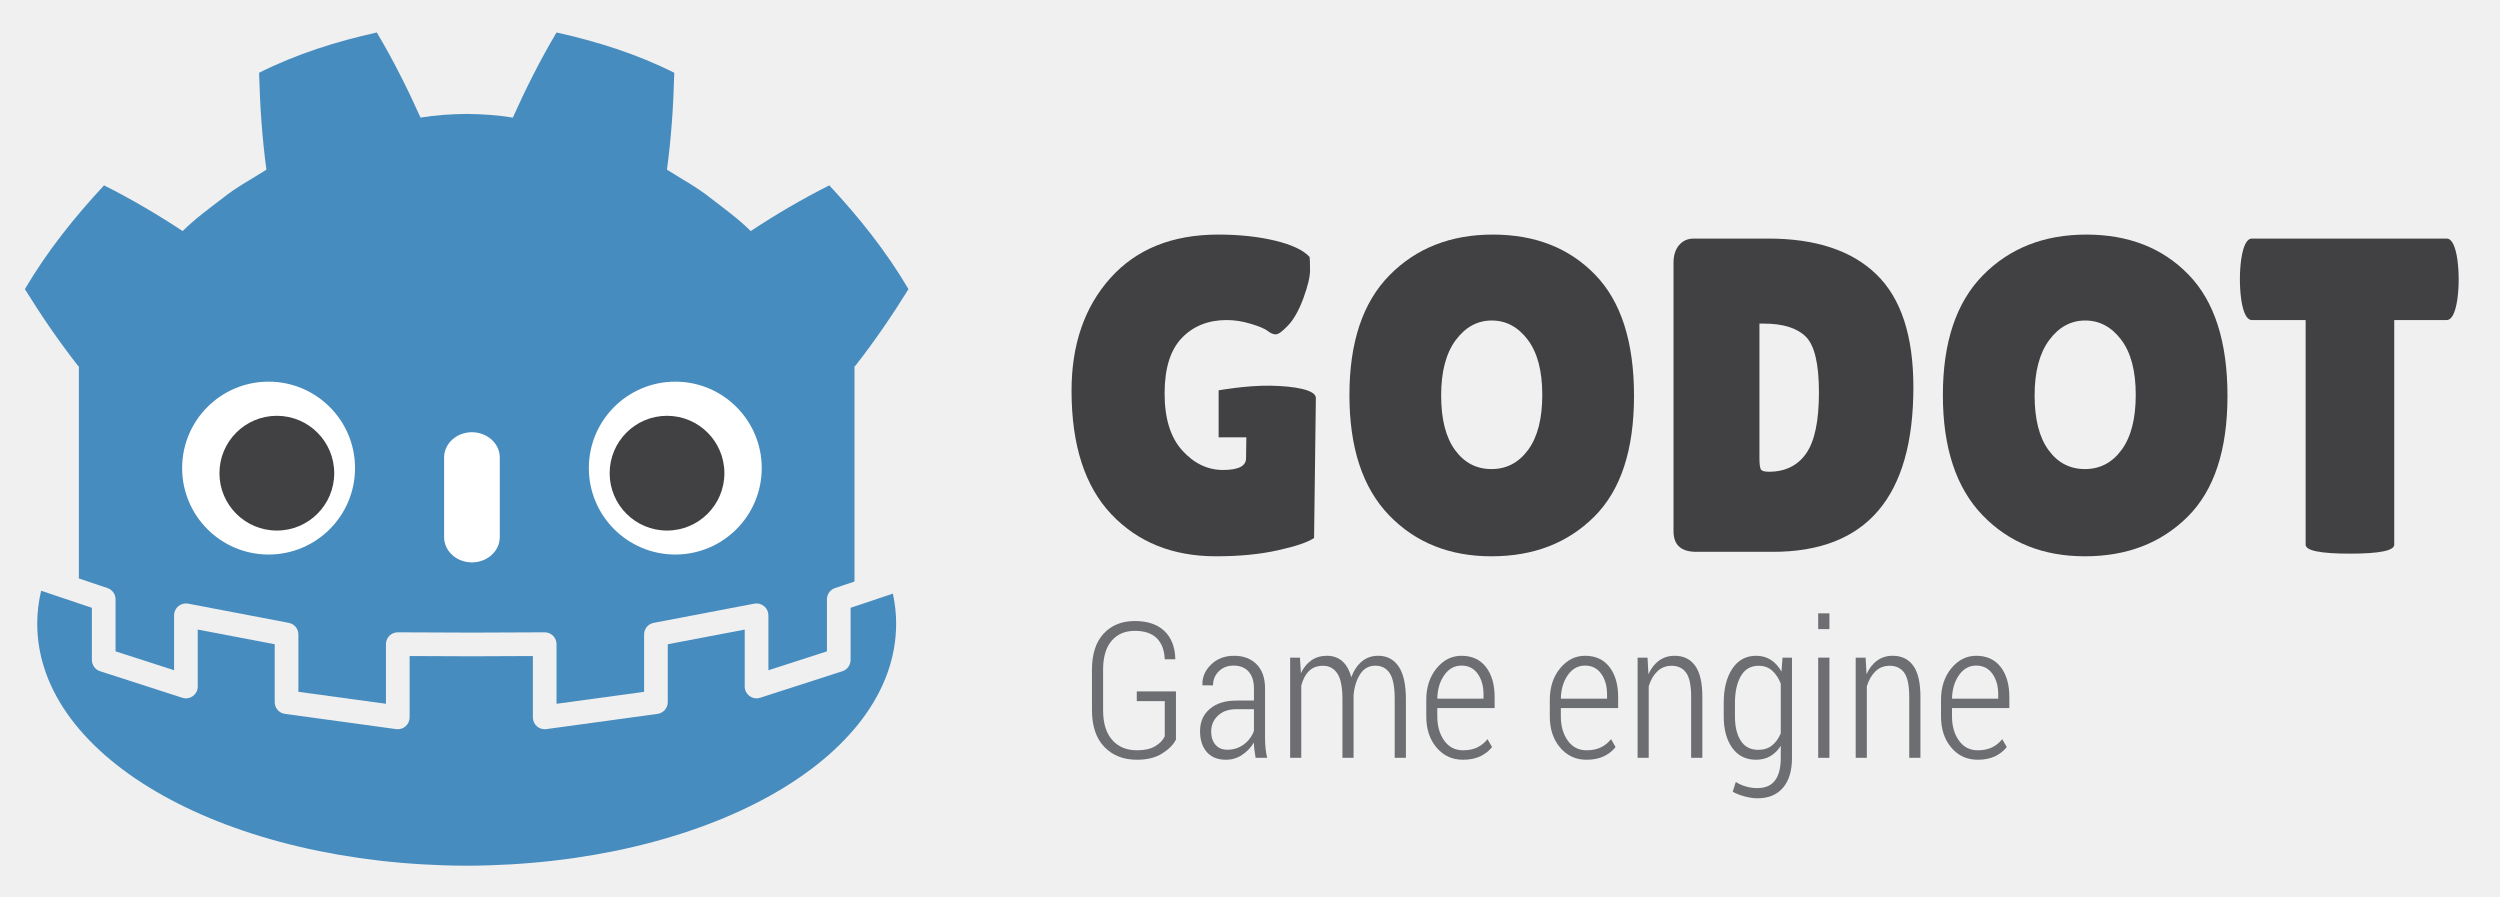
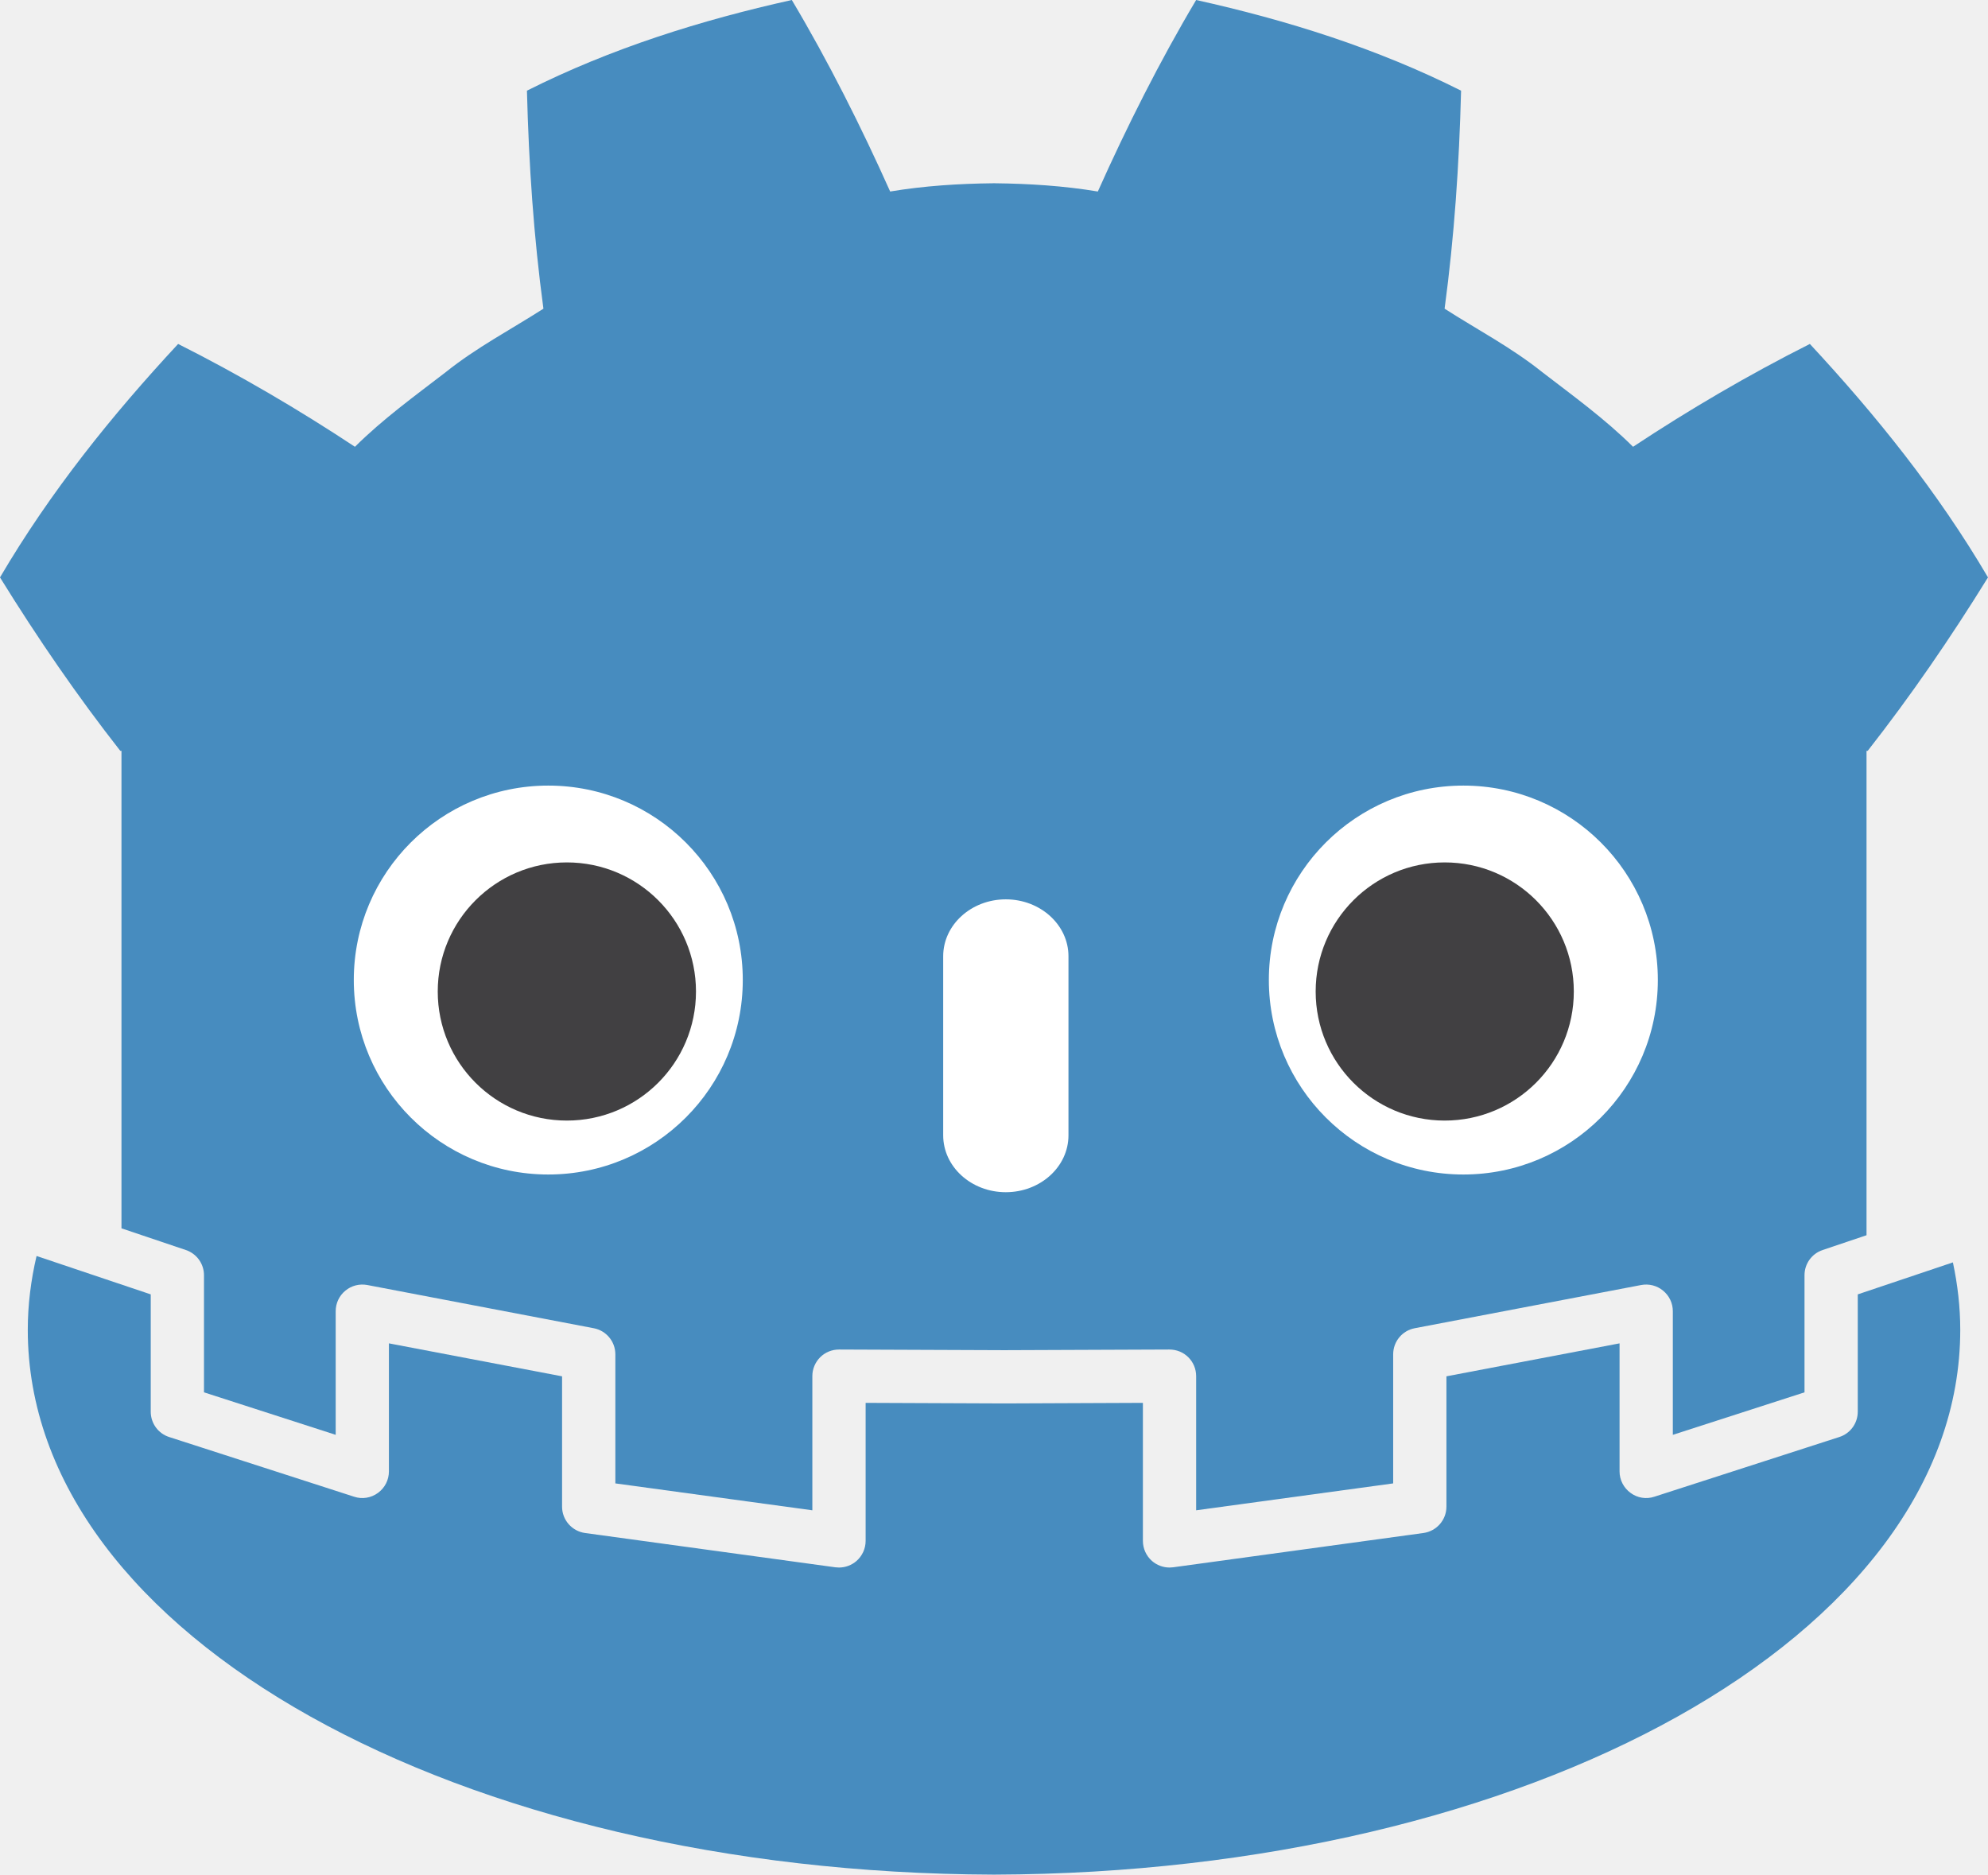
- <svg xmlns="http://www.w3.org/2000/svg" viewBox="0 0 236.275 84.688" height="84.688" width="236.275" xml:space="preserve" version="1.1" id="svg3336">
+ <svg xmlns="http://www.w3.org/2000/svg" viewBox="0 0 83.509 78.749" height="78.749" width="83.509" xml:space="preserve" version="1.1" id="svg3336">
  <defs id="defs3340">
    <clipPath id="clipPath3350" clipPathUnits="userSpaceOnUse">
-       <path id="path3352" d="m 0,67.75 189.02,0 L 189.02,0 0,0 0,67.75 Z" />
+       <path id="path3352" d="m 0,67.75 189.02,0 L 189.02,0 0,0 0,67.75 z" />
    </clipPath>
  </defs>
-   <g transform="matrix(1.25,0,0,-1.25,0,84.6875)" id="g3344">
+   <g transform="matrix(1.25,0,0,-1.25,-2.351752,81.61813)" id="g3344">
    <g id="g3346">
      <g clip-path="url(#clipPath3350)" id="g3348">
-         <g transform="translate(112.7847,43.5176)" id="g3354">
-           <path id="path3356" style="fill:#414042;fill-opacity:1;fill-rule:nonzero;stroke:none" d="m 0,0 c -1.082,0 -1.989,-0.497 -2.724,-1.488 -0.732,-0.992 -1.099,-2.385 -1.099,-4.177 0,-1.796 0.349,-3.171 1.05,-4.129 0.699,-0.961 1.617,-1.439 2.756,-1.439 1.139,0 2.064,0.484 2.775,1.457 0.71,0.968 1.066,2.355 1.066,4.161 0,1.803 -0.367,3.192 -1.1,4.162 C 1.992,-0.484 1.083,0 0,0 m -0.017,-17.828 c -3.168,0 -5.752,1.037 -7.749,3.11 -1.994,2.075 -2.991,5.104 -2.991,9.084 0,3.984 1.008,6.999 3.027,9.053 2.018,2.051 4.624,3.077 7.815,3.077 3.191,0 5.769,-1.008 7.73,-3.029 1.964,-2.018 2.945,-5.076 2.945,-9.167 0,-4.094 -1.004,-7.139 -3.012,-9.137 -2.008,-1.994 -4.595,-2.991 -7.765,-2.991" />
-         </g>
-         <g transform="translate(133.0269,43.2832)" id="g3358">
-           <path id="path3360" style="fill:#414042;fill-opacity:1;fill-rule:nonzero;stroke:none" d="m 0,0 0,-10.119 c 0,-0.473 0.035,-0.771 0.103,-0.896 0.066,-0.124 0.27,-0.186 0.607,-0.186 1.242,0 2.183,0.464 2.826,1.388 0.645,0.924 0.964,2.462 0.964,4.617 0,2.155 -0.334,3.559 -0.997,4.212 C 2.837,-0.33 1.782,0 0.338,0 L 0,0 Z m -6.495,-15.7 0,20.298 c 0,0.564 0.14,1.009 0.423,1.34 0.281,0.325 0.648,0.49 1.1,0.49 l 5.65,0 c 3.586,0 6.309,-0.905 8.168,-2.709 1.862,-1.804 2.794,-4.645 2.794,-8.525 0,-8.3 -3.543,-12.45 -10.625,-12.45 l -5.785,0 c -1.149,0 -1.725,0.518 -1.725,1.556" />
-         </g>
-         <g transform="translate(157.6558,43.5176)" id="g3362">
-           <path id="path3364" style="fill:#414042;fill-opacity:1;fill-rule:nonzero;stroke:none" d="m 0,0 c -1.083,0 -1.991,-0.497 -2.726,-1.488 -0.731,-0.992 -1.097,-2.385 -1.097,-4.177 0,-1.796 0.35,-3.171 1.049,-4.129 0.698,-0.961 1.617,-1.439 2.756,-1.439 1.14,0 2.065,0.484 2.775,1.457 0.711,0.968 1.067,2.355 1.067,4.161 0,1.803 -0.367,3.192 -1.1,4.162 C 1.99,-0.484 1.083,0 0,0 m -0.018,-17.828 c -3.169,0 -5.751,1.037 -7.746,3.11 -1.997,2.075 -2.995,5.104 -2.995,9.084 0,3.984 1.009,6.999 3.027,9.053 2.02,2.051 4.624,3.077 7.817,3.077 3.192,0 5.768,-1.008 7.73,-3.029 1.963,-2.018 2.944,-5.076 2.944,-9.167 0,-4.094 -1.004,-7.139 -3.012,-9.137 -2.007,-1.994 -4.596,-2.991 -7.765,-2.991" />
-         </g>
-         <g transform="translate(181.0239,26.5664)" id="g3366">
-           <path id="path3368" style="fill:#414042;fill-opacity:1;fill-rule:nonzero;stroke:none" d="m 0,0 c 0,-0.448 -1.115,-0.676 -3.349,-0.676 -2.232,0 -3.35,0.228 -3.35,0.676 l 0,16.985 -4.059,0 c -0.384,0 -0.655,0.518 -0.812,1.558 -0.068,0.495 -0.1,1.002 -0.1,1.521 0,0.517 0.032,1.026 0.1,1.522 0.157,1.037 0.428,1.559 0.812,1.559 l 14.717,0 c 0.383,0 0.653,-0.522 0.812,-1.559 0.067,-0.496 0.101,-1.005 0.101,-1.522 0,-0.519 -0.034,-1.026 -0.101,-1.521 C 4.612,17.503 4.342,16.985 3.959,16.985 L 0,16.985 0,0 Z" />
-         </g>
-         <g transform="translate(96.0444,38.5889)" id="g3370">
-           <path id="path3372" style="fill:#414042;fill-opacity:1;fill-rule:nonzero;stroke:none" d="m 0,0 c -1.821,0.028 -3.906,-0.352 -3.906,-0.352 l 0,-3.554 2.096,0 -0.023,-1.585 c 0,-0.587 -0.582,-0.882 -1.743,-0.882 -1.162,0 -2.188,0.492 -3.078,1.474 -0.893,0.982 -1.337,2.419 -1.337,4.311 0,1.897 0.434,3.295 1.303,4.197 0.866,0.902 2.002,1.354 3.399,1.354 0.587,0 1.195,-0.095 1.827,-0.288 0.632,-0.192 1.055,-0.371 1.27,-0.539 0.214,-0.173 0.417,-0.255 0.609,-0.255 0.191,0 0.501,0.223 0.929,0.676 0.429,0.451 0.813,1.134 1.152,2.046 0.337,0.916 0.506,1.618 0.506,2.116 0,0.494 -0.01,0.835 -0.032,1.014 -0.474,0.519 -1.348,0.93 -2.624,1.236 -1.273,0.304 -2.7,0.456 -4.279,0.456 -3.474,0 -6.191,-1.094 -8.153,-3.281 -1.963,-2.189 -2.943,-5.03 -2.943,-8.527 0,-4.105 1.003,-7.218 3.008,-9.338 2.01,-2.12 4.648,-3.178 7.919,-3.178 1.759,0 3.321,0.151 4.684,0.456 1.366,0.303 2.274,0.615 2.726,0.93 L 3.445,-0.926 C 3.445,-0.311 1.821,-0.031 0,0" />
-         </g>
-         <g transform="translate(88.9126,11.8398)" id="g3374">
-           <path id="path3376" style="fill:#6d6e71;fill-opacity:1;fill-rule:nonzero;stroke:none" d="m 0,0 c -0.187,-0.384 -0.531,-0.735 -1.034,-1.054 -0.502,-0.32 -1.14,-0.479 -1.915,-0.479 -1.022,0 -1.844,0.322 -2.469,0.973 -0.622,0.647 -0.934,1.579 -0.934,2.794 l 0,3.032 c 0,1.189 0.294,2.101 0.883,2.738 0.588,0.632 1.376,0.952 2.359,0.952 0.962,0 1.707,-0.253 2.234,-0.753 C -0.35,7.701 -0.074,7 -0.05,6.104 l -0.013,-0.04 -0.785,0 C -0.876,6.751 -1.075,7.28 -1.45,7.654 -1.823,8.025 -2.377,8.213 -3.11,8.213 -3.851,8.213 -4.438,7.962 -4.868,7.459 -5.296,6.957 -5.51,6.229 -5.51,5.273 l 0,-3.048 c 0,-0.992 0.231,-1.747 0.693,-2.268 0.461,-0.517 1.083,-0.775 1.868,-0.775 0.574,0 1.034,0.101 1.379,0.309 0.346,0.205 0.587,0.455 0.722,0.752 l 0,2.655 -2.115,0 0,0.739 L 0,3.637 0,0 Z" />
-         </g>
-         <g transform="translate(92.7988,11.0645)" id="g3378">
-           <path id="path3380" style="fill:#6d6e71;fill-opacity:1;fill-rule:nonzero;stroke:none" d="m 0,0 c 0.465,0 0.88,0.132 1.242,0.4 0.362,0.27 0.616,0.611 0.767,1.026 l 0,1.638 -1.346,0 C 0.091,3.064 -0.368,2.902 -0.711,2.578 -1.055,2.256 -1.225,1.854 -1.225,1.375 -1.225,0.971 -1.119,0.639 -0.903,0.383 -0.688,0.126 -0.387,0 0,0 M 2.135,-0.611 C 2.093,-0.349 2.06,-0.136 2.04,0.031 2.02,0.201 2.009,0.37 2.009,0.542 1.779,0.166 1.483,-0.146 1.116,-0.39 0.75,-0.636 0.343,-0.758 -0.105,-0.758 c -0.627,0 -1.109,0.195 -1.45,0.583 -0.34,0.391 -0.511,0.917 -0.511,1.581 0,0.702 0.247,1.266 0.741,1.684 0.494,0.418 1.166,0.627 2.011,0.627 l 1.323,0 0,0.93 C 2.009,5.183 1.873,5.604 1.604,5.909 1.331,6.21 0.954,6.362 0.468,6.362 0.017,6.362 -0.356,6.219 -0.649,5.928 -0.94,5.639 -1.085,5.285 -1.085,4.864 l -0.786,0.007 -0.014,0.041 c -0.022,0.571 0.194,1.076 0.65,1.524 0.454,0.446 1.036,0.668 1.745,0.668 0.701,0 1.265,-0.213 1.696,-0.638 0.428,-0.429 0.643,-1.04 0.643,-1.835 l 0,-3.715 c 0,-0.27 0.012,-0.533 0.036,-0.784 0.024,-0.254 0.063,-0.499 0.125,-0.743 l -0.875,0 z" />
-         </g>
-         <g transform="translate(98.2871,18.0273)" id="g3382">
-           <path id="path3384" style="fill:#6d6e71;fill-opacity:1;fill-rule:nonzero;stroke:none" d="m 0,0 0.072,-1.176 c 0.199,0.421 0.466,0.745 0.796,0.976 0.332,0.227 0.722,0.341 1.171,0.341 0.457,0 0.843,-0.133 1.154,-0.403 0.311,-0.268 0.541,-0.675 0.687,-1.22 0.186,0.503 0.451,0.902 0.794,1.19 0.343,0.289 0.759,0.433 1.242,0.433 0.664,0 1.179,-0.269 1.544,-0.807 0.367,-0.539 0.55,-1.366 0.55,-2.483 l 0,-4.425 -0.846,0 0,4.439 c 0,0.929 -0.128,1.583 -0.378,1.959 -0.252,0.377 -0.612,0.567 -1.078,0.567 -0.491,0 -0.874,-0.207 -1.149,-0.628 C 4.285,-1.658 4.116,-2.185 4.054,-2.82 l 0,-0.197 0,-4.557 -0.842,0 0,4.434 c 0,0.908 -0.127,1.557 -0.387,1.945 -0.259,0.387 -0.619,0.58 -1.081,0.58 -0.442,0 -0.8,-0.135 -1.068,-0.403 C 0.407,-1.286 0.215,-1.654 0.099,-2.121 l 0,-5.453 -0.841,0 0,7.574 L 0,0 Z" />
-         </g>
-         <g transform="translate(110.499,17.4268)" id="g3386">
-           <path id="path3388" style="fill:#6d6e71;fill-opacity:1;fill-rule:nonzero;stroke:none" d="m 0,0 c -0.527,0 -0.959,-0.24 -1.299,-0.72 -0.339,-0.481 -0.514,-1.074 -0.529,-1.781 l 3.495,0 0,0.324 c 0,0.625 -0.147,1.146 -0.441,1.559 C 0.931,-0.205 0.523,0 0,0 m 0.119,-7.12 c -0.817,0 -1.485,0.307 -2.003,0.921 -0.517,0.612 -0.777,1.395 -0.777,2.349 l 0,1.258 c 0,0.956 0.26,1.753 0.78,2.387 0.521,0.631 1.147,0.946 1.881,0.946 0.793,0 1.408,-0.281 1.847,-0.845 0.44,-0.566 0.66,-1.326 0.66,-2.279 l 0,-0.831 -4.335,0 0,-0.63 c 0,-0.733 0.176,-1.344 0.525,-1.831 0.35,-0.488 0.826,-0.73 1.422,-0.73 0.414,0 0.775,0.073 1.075,0.217 0.301,0.147 0.558,0.353 0.773,0.624 L 2.311,-6.16 C 2.083,-6.45 1.786,-6.685 1.424,-6.858 1.063,-7.031 0.627,-7.12 0.119,-7.12" />
-         </g>
-         <g transform="translate(119.8403,17.4268)" id="g3390">
-           <path id="path3392" style="fill:#6d6e71;fill-opacity:1;fill-rule:nonzero;stroke:none" d="m 0,0 c -0.528,0 -0.962,-0.24 -1.301,-0.72 -0.337,-0.481 -0.513,-1.074 -0.528,-1.781 l 3.495,0 0,0.324 c 0,0.625 -0.146,1.146 -0.442,1.559 C 0.93,-0.205 0.522,0 0,0 m 0.118,-7.12 c -0.817,0 -1.484,0.307 -2.001,0.921 -0.52,0.612 -0.78,1.395 -0.78,2.349 l 0,1.258 c 0,0.956 0.262,1.753 0.78,2.387 C -1.36,0.426 -0.734,0.741 0,0.741 0.792,0.741 1.409,0.46 1.847,-0.104 2.286,-0.67 2.505,-1.43 2.505,-2.383 l 0,-0.831 -4.334,0 0,-0.63 c 0,-0.733 0.176,-1.344 0.527,-1.831 0.348,-0.488 0.822,-0.73 1.42,-0.73 0.416,0 0.775,0.073 1.074,0.217 0.302,0.147 0.559,0.353 0.776,0.624 L 2.31,-6.16 C 2.081,-6.45 1.786,-6.685 1.423,-6.858 1.063,-7.031 0.627,-7.12 0.118,-7.12" />
-         </g>
-         <g transform="translate(124.5659,18.0273)" id="g3394">
-           <path id="path3396" style="fill:#6d6e71;fill-opacity:1;fill-rule:nonzero;stroke:none" d="m 0,0 0.069,-1.252 c 0.202,0.444 0.469,0.789 0.804,1.029 0.332,0.242 0.723,0.364 1.172,0.364 0.677,0 1.196,-0.25 1.556,-0.753 0.363,-0.502 0.544,-1.283 0.544,-2.341 l 0,-4.621 -0.847,0 0,4.613 c 0,0.865 -0.127,1.47 -0.379,1.82 -0.251,0.351 -0.619,0.526 -1.098,0.526 -0.43,0 -0.791,-0.14 -1.08,-0.424 C 0.451,-1.32 0.234,-1.695 0.09,-2.168 l 0,-5.406 -0.84,0 L -0.75,0 0,0 Z" />
-         </g>
-         <g transform="translate(131.1768,13.5771)" id="g3398">
-           <path id="path3400" style="fill:#6d6e71;fill-opacity:1;fill-rule:nonzero;stroke:none" d="m 0,0 c 0,-0.769 0.146,-1.38 0.441,-1.835 0.292,-0.459 0.736,-0.686 1.33,-0.686 0.406,0 0.748,0.109 1.029,0.331 0.28,0.221 0.501,0.53 0.664,0.921 l 0,3.752 C 3.307,2.887 3.091,3.213 2.818,3.464 2.545,3.711 2.2,3.835 1.785,3.835 1.193,3.835 0.746,3.577 0.448,3.06 0.149,2.541 0,1.865 0,1.035 L 0,0 Z m -0.849,1.035 c 0,1.073 0.217,1.936 0.652,2.585 0.432,0.647 1.033,0.971 1.8,0.971 0.425,0 0.798,-0.104 1.117,-0.312 C 3.039,4.075 3.303,3.776 3.515,3.396 l 0.082,1.054 0.714,0 0,-7.581 c 0,-0.971 -0.226,-1.723 -0.678,-2.255 -0.452,-0.53 -1.095,-0.799 -1.926,-0.799 -0.298,0 -0.619,0.047 -0.962,0.138 -0.344,0.091 -0.648,0.21 -0.915,0.359 l 0.233,0.739 c 0.227,-0.148 0.481,-0.262 0.763,-0.342 0.279,-0.083 0.568,-0.123 0.867,-0.123 0.602,0 1.049,0.193 1.337,0.579 0.289,0.391 0.434,0.956 0.434,1.704 l 0,0.916 C 3.25,-2.556 2.986,-2.817 2.673,-2.998 2.362,-3.18 1.998,-3.271 1.588,-3.271 c -0.761,0 -1.358,0.298 -1.789,0.894 -0.431,0.595 -0.648,1.388 -0.648,2.377 l 0,1.035 z" />
-         </g>
-         <path id="path3402" style="fill:#6d6e71;fill-opacity:1;fill-rule:nonzero;stroke:none" d="m 138.318,10.453 -0.848,0 0,7.574 0.848,0 0,-7.574 z m 0,9.731 -0.848,0 0,1.193 0.848,0 0,-1.193 z" />
-         <g transform="translate(141.0552,18.0273)" id="g3404">
-           <path id="path3406" style="fill:#6d6e71;fill-opacity:1;fill-rule:nonzero;stroke:none" d="m 0,0 0.069,-1.252 c 0.202,0.444 0.468,0.789 0.803,1.029 0.334,0.242 0.725,0.364 1.173,0.364 0.677,0 1.197,-0.25 1.558,-0.753 0.363,-0.502 0.542,-1.283 0.542,-2.341 l 0,-4.621 -0.847,0 0,4.613 c 0,0.865 -0.127,1.47 -0.378,1.82 -0.253,0.351 -0.618,0.526 -1.099,0.526 -0.43,0 -0.79,-0.14 -1.079,-0.424 C 0.453,-1.32 0.235,-1.695 0.092,-2.168 l 0,-5.406 -0.842,0 L -0.75,0 0,0 Z" />
-         </g>
-         <g transform="translate(149.4155,17.4268)" id="g3408">
-           <path id="path3410" style="fill:#6d6e71;fill-opacity:1;fill-rule:nonzero;stroke:none" d="m 0,0 c -0.528,0 -0.961,-0.24 -1.299,-0.72 -0.338,-0.481 -0.514,-1.074 -0.53,-1.781 l 3.495,0 0,0.324 c 0,0.625 -0.145,1.146 -0.44,1.559 C 0.932,-0.205 0.523,0 0,0 m 0.12,-7.12 c -0.819,0 -1.486,0.307 -2.002,0.921 -0.518,0.612 -0.778,1.395 -0.778,2.349 l 0,1.258 c 0,0.956 0.26,1.753 0.78,2.387 0.521,0.631 1.148,0.946 1.88,0.946 0.793,0 1.41,-0.281 1.85,-0.845 0.438,-0.566 0.657,-1.326 0.657,-2.279 l 0,-0.831 -4.336,0 0,-0.63 c 0,-0.733 0.177,-1.344 0.527,-1.831 0.349,-0.488 0.823,-0.73 1.422,-0.73 0.414,0 0.773,0.073 1.072,0.217 0.304,0.147 0.56,0.353 0.777,0.624 L 2.313,-6.16 C 2.082,-6.45 1.787,-6.685 1.425,-6.858 1.064,-7.031 0.628,-7.12 0.12,-7.12" />
-         </g>
+         <g transform="translate(112.7847,43.5176)" id="g3354" />
+         <g transform="translate(133.0269,43.2832)" id="g3358" />
+         <g transform="translate(157.6558,43.5176)" id="g3362" />
+         <g transform="translate(181.0239,26.5664)" id="g3366" />
+         <g transform="translate(96.0444,38.5889)" id="g3370" />
+         <g transform="translate(88.9126,11.8398)" id="g3374" />
+         <g transform="translate(92.7988,11.0645)" id="g3378" />
+         <g transform="translate(98.2871,18.0273)" id="g3382" />
+         <g transform="translate(110.499,17.4268)" id="g3386" />
+         <g transform="translate(119.8403,17.4268)" id="g3390" />
+         <g transform="translate(124.5659,18.0273)" id="g3394" />
+         <g transform="translate(131.1768,13.5771)" id="g3398" />
+         <g transform="translate(141.0552,18.0273)" id="g3404" />
+         <g transform="translate(149.4155,17.4268)" id="g3408" />
        <g transform="translate(64.312,21.7949)" id="g3412">
-           <path id="path3414" style="fill:#478cbf;fill-opacity:1;fill-rule:nonzero;stroke:none" d="m 0,0 0,-3.942 c 0,-0.39 -0.25,-0.734 -0.621,-0.852 L -6.835,-6.8 c -0.273,-0.091 -0.57,-0.042 -0.8,0.128 -0.232,0.168 -0.37,0.437 -0.37,0.721 l 0,4.305 -5.818,-1.108 0,-4.381 c 0,-0.447 -0.332,-0.824 -0.775,-0.885 l -8.41,-1.152 c -0.039,-0.003 -0.081,-0.008 -0.121,-0.008 -0.214,0 -0.424,0.078 -0.588,0.22 -0.195,0.172 -0.306,0.416 -0.306,0.676 l 0,4.638 -4.341,-0.018 0,-10e-4 -0.318,10e-4 -0.319,-10e-4 0,10e-4 -4.34,0.018 0,-4.638 c 0,-0.26 -0.112,-0.504 -0.307,-0.676 -0.164,-0.142 -0.374,-0.22 -0.587,-0.22 -0.041,0 -0.082,0.005 -0.123,0.008 l -8.41,1.152 c -0.442,0.061 -0.774,0.438 -0.774,0.885 l 0,4.381 -5.819,1.108 0,-4.305 c 0,-0.284 -0.137,-0.553 -0.368,-0.721 -0.232,-0.17 -0.529,-0.219 -0.802,-0.128 l -6.215,2.006 c -0.369,0.118 -0.619,0.462 -0.619,0.852 l 0,3.942 -3.837,1.29 c -0.19,-0.811 -0.295,-1.642 -0.295,-2.481 0,-10.301 14.512,-18.252 32.448,-18.309 l 0.022,0 0.023,0 c 17.936,0.057 32.448,8.008 32.448,18.309 0,0.766 -0.088,1.521 -0.247,2.266 L 0,0 Z" />
+           <path id="path3414" style="fill:#478cbf;fill-opacity:1;fill-rule:nonzero;stroke:none" d="m 0,0 0,-3.942 c 0,-0.39 -0.25,-0.734 -0.621,-0.852 L -6.835,-6.8 c -0.273,-0.091 -0.57,-0.042 -0.8,0.128 -0.232,0.168 -0.37,0.437 -0.37,0.721 l 0,4.305 -5.818,-1.108 0,-4.381 c 0,-0.447 -0.332,-0.824 -0.775,-0.885 l -8.41,-1.152 c -0.039,-0.003 -0.081,-0.008 -0.121,-0.008 -0.214,0 -0.424,0.078 -0.588,0.22 -0.195,0.172 -0.306,0.416 -0.306,0.676 l 0,4.638 -4.341,-0.018 0,-10e-4 -0.318,10e-4 -0.319,-10e-4 0,10e-4 -4.34,0.018 0,-4.638 c 0,-0.26 -0.112,-0.504 -0.307,-0.676 -0.164,-0.142 -0.374,-0.22 -0.587,-0.22 -0.041,0 -0.082,0.005 -0.123,0.008 l -8.41,1.152 c -0.442,0.061 -0.774,0.438 -0.774,0.885 l 0,4.381 -5.819,1.108 0,-4.305 c 0,-0.284 -0.137,-0.553 -0.368,-0.721 -0.232,-0.17 -0.529,-0.219 -0.802,-0.128 l -6.215,2.006 c -0.369,0.118 -0.619,0.462 -0.619,0.852 l 0,3.942 -3.837,1.29 c -0.19,-0.811 -0.295,-1.642 -0.295,-2.481 0,-10.301 14.512,-18.252 32.448,-18.309 l 0.022,0 0.023,0 c 17.936,0.057 32.448,8.008 32.448,18.309 0,0.766 -0.088,1.521 -0.247,2.266 L 0,0 z" />
        </g>
        <g transform="translate(5.9634,40.0615)" id="g3416">
-           <path id="path3418" style="fill:#478cbf;fill-opacity:1;fill-rule:nonzero;stroke:none" d="m 0,0 0,-16.047 2.163,-0.729 c 0.364,-0.122 0.61,-0.462 0.61,-0.847 l 0,-3.936 4.426,-1.428 0,4.154 c 0,0.27 0.118,0.52 0.323,0.689 0.206,0.172 0.474,0.241 0.739,0.192 l 7.608,-1.452 c 0.422,-0.079 0.728,-0.448 0.728,-0.877 l 0,-4.338 6.62,-0.904 0,4.509 c 0,0.241 0.096,0.467 0.264,0.635 0.167,0.166 0.394,0.259 0.633,0.259 l 0.002,0 5.551,-0.022 5.549,0.022 c 0.245,-10e-4 0.468,-0.093 0.635,-0.259 0.169,-0.168 0.264,-0.394 0.264,-0.635 l 0,-4.509 6.621,0.904 0,4.338 c 0,0.429 0.304,0.798 0.726,0.877 l 7.609,1.452 c 0.262,0.049 0.533,-0.02 0.738,-0.192 0.205,-0.169 0.325,-0.419 0.325,-0.689 l 0,-4.154 4.425,1.428 0,3.936 c 0,0.385 0.245,0.725 0.609,0.847 l 1.475,0.497 0,16.279 0.04,0 c 1.437,1.834 2.767,3.767 4.042,5.828 -1.694,2.883 -3.768,5.459 -5.986,7.846 -2.057,-1.035 -4.055,-2.208 -5.942,-3.456 -0.944,0.938 -2.008,1.706 -3.052,2.509 -1.027,0.824 -2.183,1.428 -3.281,2.132 0.327,2.433 0.489,4.828 0.554,7.327 -2.831,1.424 -5.85,2.369 -8.903,3.047 -1.219,-2.048 -2.334,-4.267 -3.304,-6.436 -1.152,0.192 -2.309,0.264 -3.467,0.277 l 0,0.002 c -0.008,0 -0.015,-0.002 -0.022,-0.002 -0.008,0 -0.015,0.002 -0.022,0.002 l 0,-0.002 c -1.16,-0.013 -2.316,-0.085 -3.468,-0.277 -0.97,2.169 -2.084,4.388 -3.305,6.436 C 19.475,24.555 16.456,23.61 13.626,22.186 13.69,19.687 13.852,17.292 14.18,14.859 13.081,14.155 11.925,13.551 10.898,12.727 9.855,11.924 8.79,11.156 7.846,10.218 5.958,11.466 3.961,12.639 1.904,13.674 -0.314,11.287 -2.388,8.711 -4.082,5.828 -2.807,3.767 -1.477,1.834 -0.04,0 L 0,0 Z" />
+           <path id="path3418" style="fill:#478cbf;fill-opacity:1;fill-rule:nonzero;stroke:none" d="m 0,0 0,-16.047 2.163,-0.729 c 0.364,-0.122 0.61,-0.462 0.61,-0.847 l 0,-3.936 4.426,-1.428 0,4.154 c 0,0.27 0.118,0.52 0.323,0.689 0.206,0.172 0.474,0.241 0.739,0.192 l 7.608,-1.452 c 0.422,-0.079 0.728,-0.448 0.728,-0.877 l 0,-4.338 6.62,-0.904 0,4.509 c 0,0.241 0.096,0.467 0.264,0.635 0.167,0.166 0.394,0.259 0.633,0.259 l 0.002,0 5.551,-0.022 5.549,0.022 c 0.245,-10e-4 0.468,-0.093 0.635,-0.259 0.169,-0.168 0.264,-0.394 0.264,-0.635 l 0,-4.509 6.621,0.904 0,4.338 c 0,0.429 0.304,0.798 0.726,0.877 l 7.609,1.452 c 0.262,0.049 0.533,-0.02 0.738,-0.192 0.205,-0.169 0.325,-0.419 0.325,-0.689 l 0,-4.154 4.425,1.428 0,3.936 c 0,0.385 0.245,0.725 0.609,0.847 l 1.475,0.497 0,16.279 0.04,0 c 1.437,1.834 2.767,3.767 4.042,5.828 -1.694,2.883 -3.768,5.459 -5.986,7.846 -2.057,-1.035 -4.055,-2.208 -5.942,-3.456 -0.944,0.938 -2.008,1.706 -3.052,2.509 -1.027,0.824 -2.183,1.428 -3.281,2.132 0.327,2.433 0.489,4.828 0.554,7.327 -2.831,1.424 -5.85,2.369 -8.903,3.047 -1.219,-2.048 -2.334,-4.267 -3.304,-6.436 -1.152,0.192 -2.309,0.264 -3.467,0.277 l 0,0.002 c -0.008,0 -0.015,-0.002 -0.022,-0.002 -0.008,0 -0.015,0.002 -0.022,0.002 l 0,-0.002 c -1.16,-0.013 -2.316,-0.085 -3.468,-0.277 -0.97,2.169 -2.084,4.388 -3.305,6.436 C 19.475,24.555 16.456,23.61 13.626,22.186 13.69,19.687 13.852,17.292 14.18,14.859 13.081,14.155 11.925,13.551 10.898,12.727 9.855,11.924 8.79,11.156 7.846,10.218 5.958,11.466 3.961,12.639 1.904,13.674 -0.314,11.287 -2.388,8.711 -4.082,5.828 -2.807,3.767 -1.477,1.834 -0.04,0 L 0,0 z" />
        </g>
        <g transform="translate(26.8428,32.3604)" id="g3420">
          <path id="path3422" style="fill:#ffffff;fill-opacity:1;fill-rule:nonzero;stroke:none" d="m 0,0 c 0,-3.611 -2.926,-6.537 -6.537,-6.537 -3.608,0 -6.535,2.926 -6.535,6.537 0,3.609 2.927,6.533 6.535,6.533 C -2.926,6.533 0,3.609 0,0" />
        </g>
        <g transform="translate(25.27,31.9727)" id="g3424">
          <path id="path3426" style="fill:#414042;fill-opacity:1;fill-rule:nonzero;stroke:none" d="m 0,0 c 0,-2.396 -1.941,-4.337 -4.339,-4.337 -2.396,0 -4.339,1.941 -4.339,4.337 0,2.396 1.943,4.339 4.339,4.339 C -1.941,4.339 0,2.396 0,0" />
        </g>
        <g transform="translate(35.6816,25.2285)" id="g3428">
          <path id="path3430" style="fill:#ffffff;fill-opacity:1;fill-rule:nonzero;stroke:none" d="m 0,0 c -1.162,0 -2.104,0.856 -2.104,1.912 l 0,6.018 c 0,1.054 0.942,1.912 2.104,1.912 1.162,0 2.106,-0.858 2.106,-1.912 l 0,-6.018 C 2.106,0.856 1.162,0 0,0" />
        </g>
        <g transform="translate(44.5215,32.3604)" id="g3432">
          <path id="path3434" style="fill:#ffffff;fill-opacity:1;fill-rule:nonzero;stroke:none" d="m 0,0 c 0,-3.611 2.926,-6.537 6.537,-6.537 3.609,0 6.535,2.926 6.535,6.537 0,3.609 -2.926,6.533 -6.535,6.533 C 2.926,6.533 0,3.609 0,0" />
        </g>
        <g transform="translate(46.0947,31.9727)" id="g3436">
          <path id="path3438" style="fill:#414042;fill-opacity:1;fill-rule:nonzero;stroke:none" d="m 0,0 c 0,-2.396 1.941,-4.337 4.336,-4.337 2.398,0 4.339,1.941 4.339,4.337 0,2.396 -1.941,4.339 -4.339,4.339 C 1.941,4.339 0,2.396 0,0" />
        </g>
      </g>
    </g>
  </g>
</svg>
